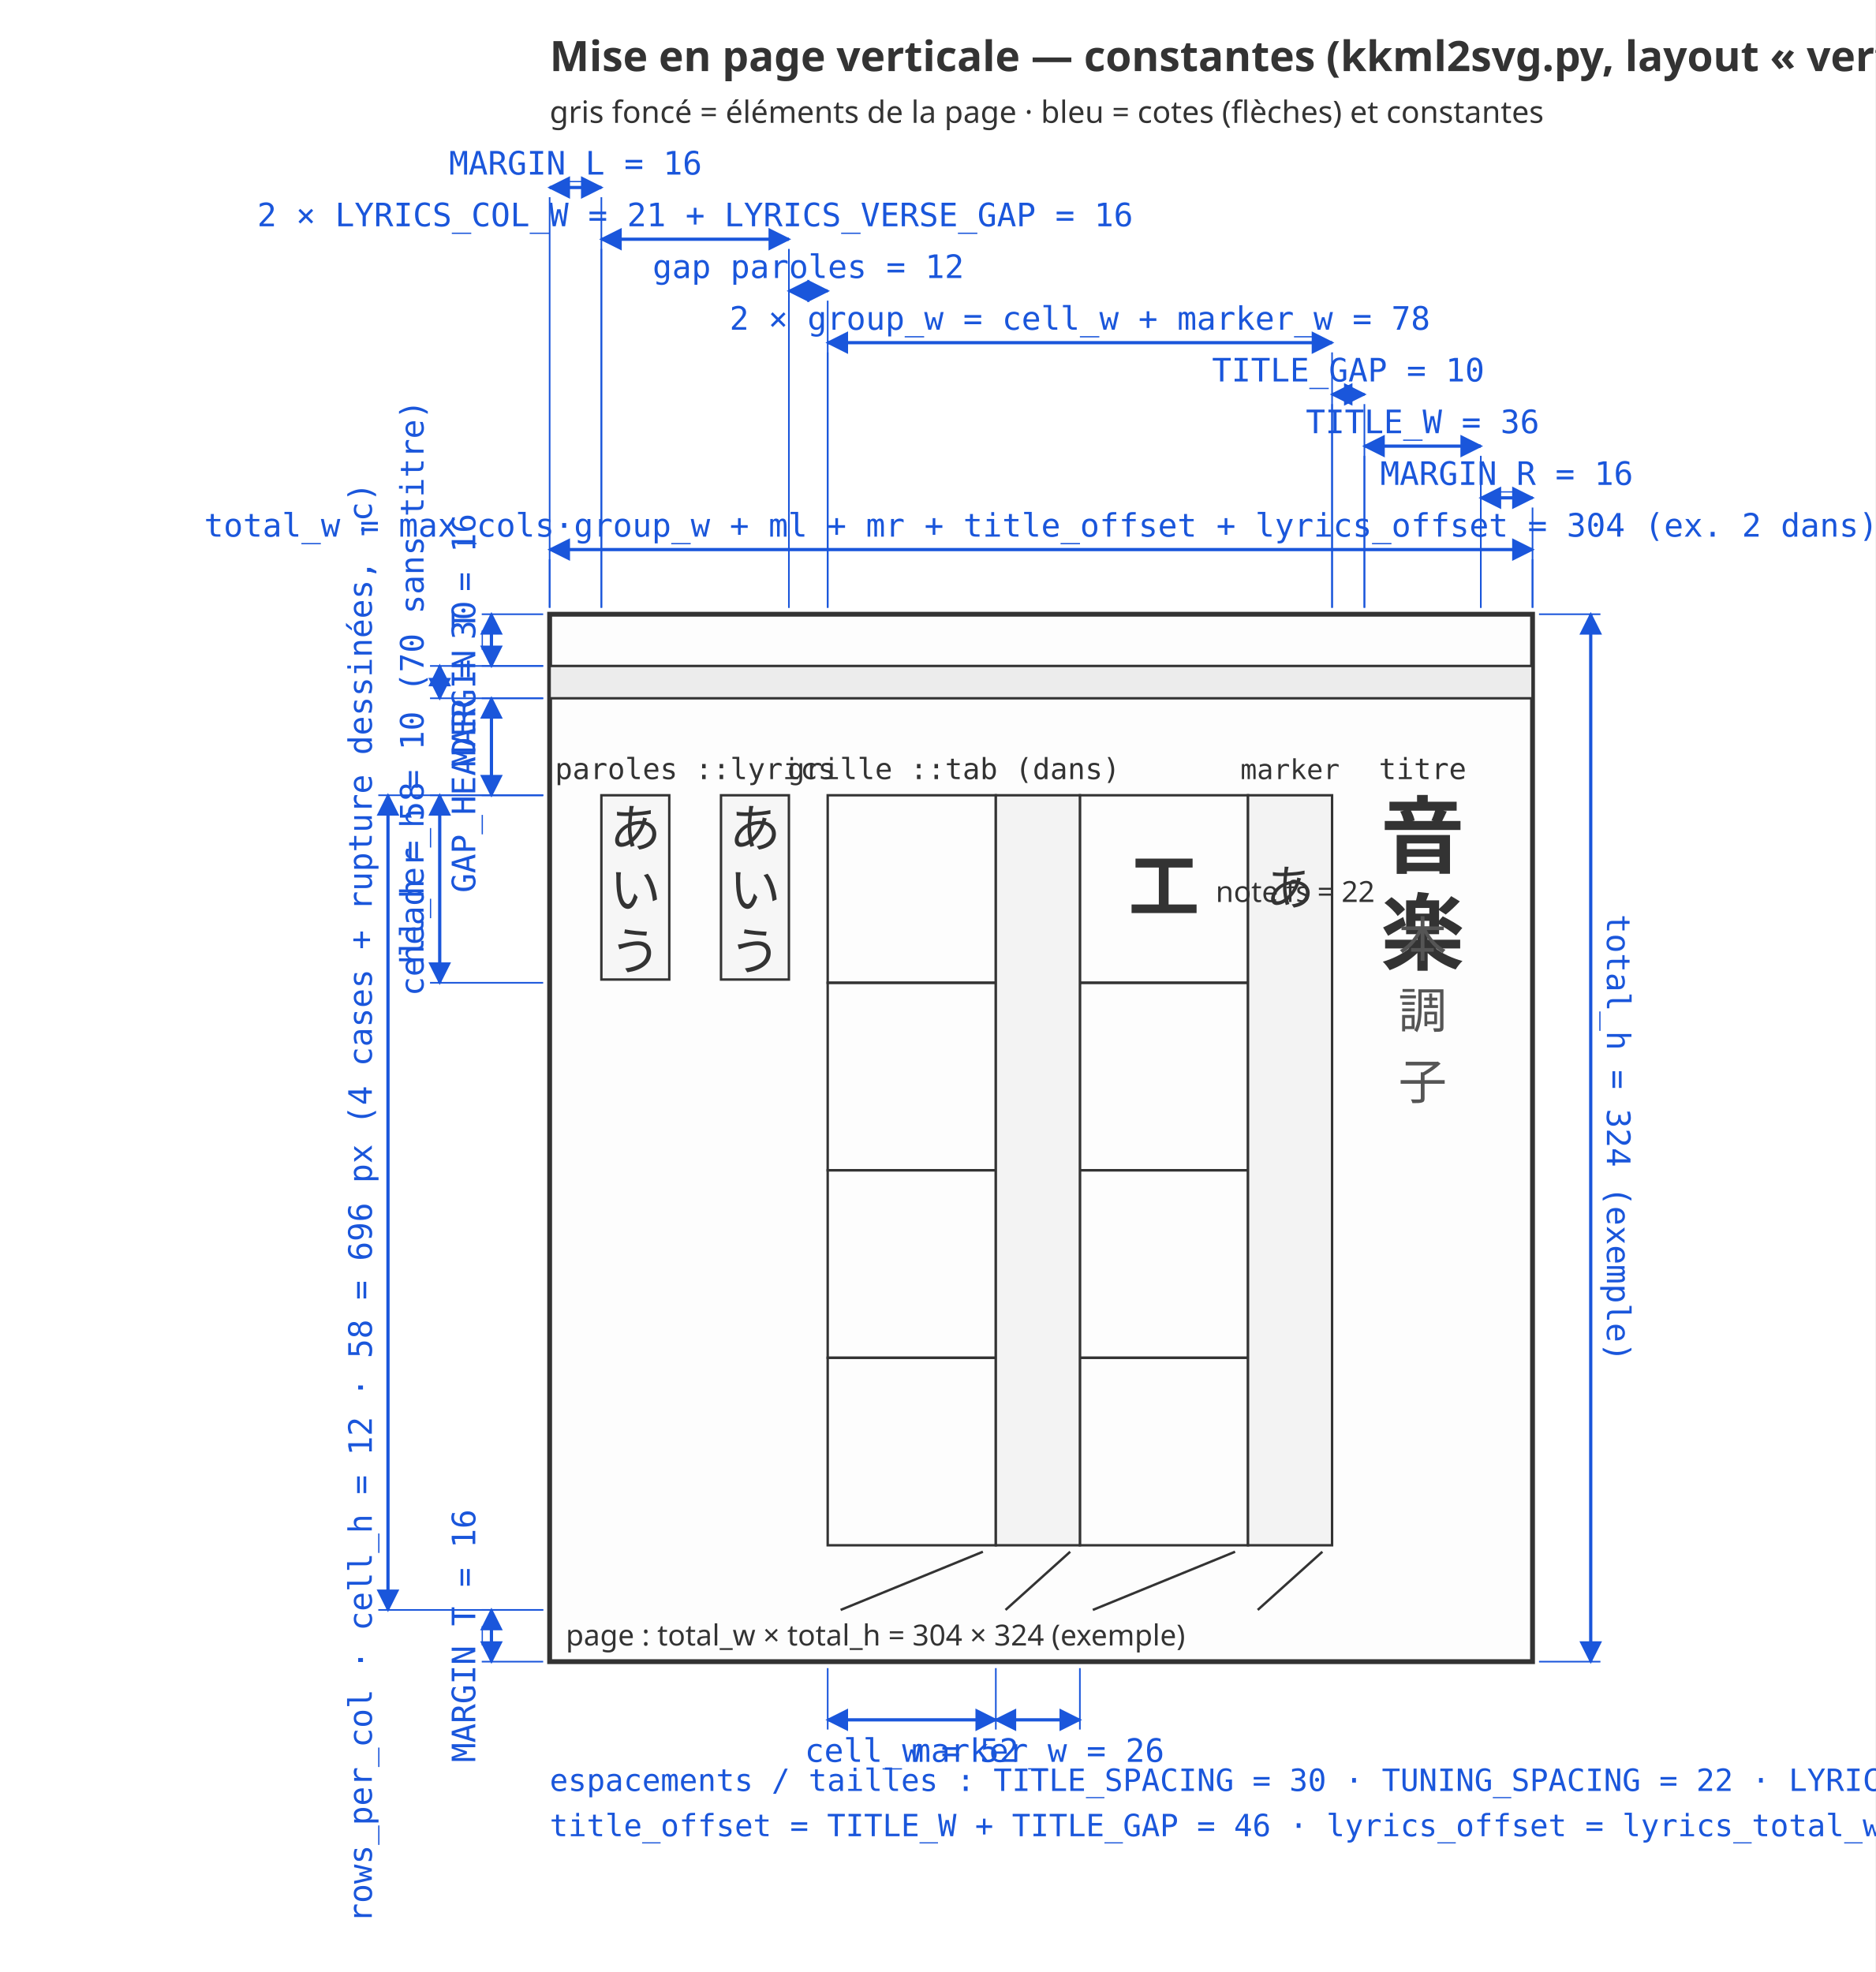
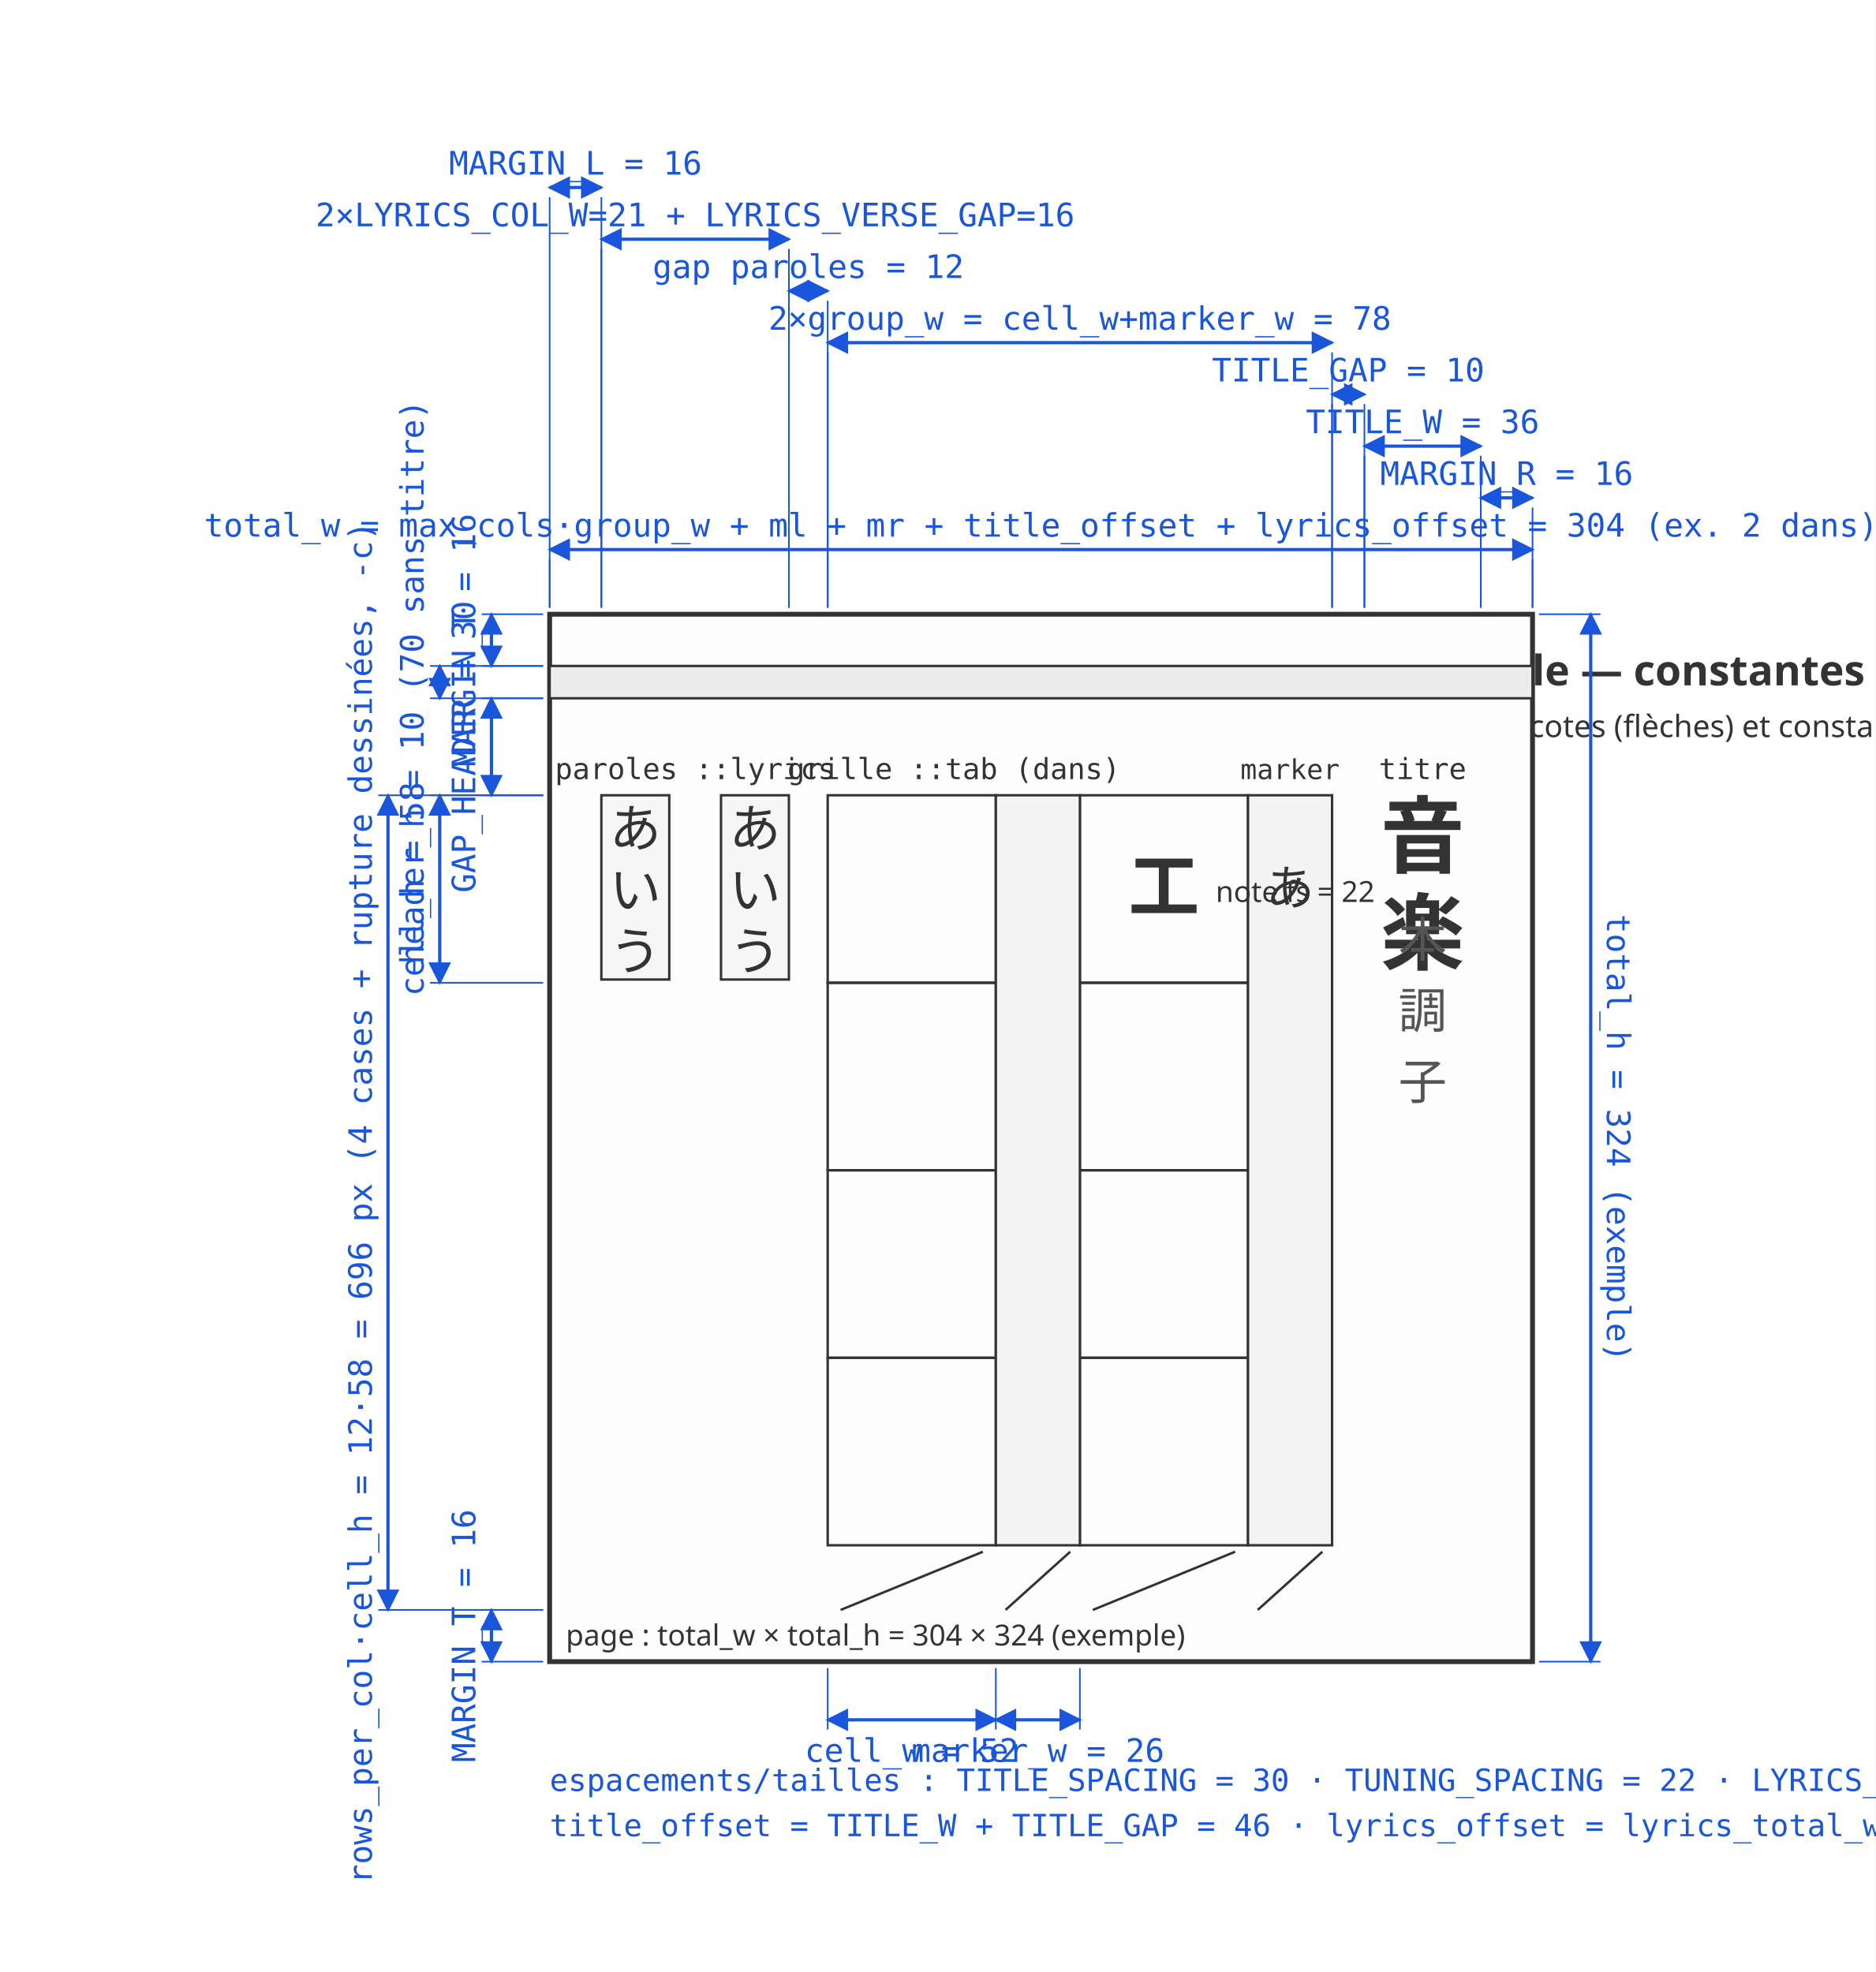
<svg xmlns="http://www.w3.org/2000/svg" width="580" height="610" viewBox="0 0 580 610">
  <defs>
    <marker id="arr" viewBox="0 0 10 10" refX="9" refY="5" markerWidth="7" markerHeight="7" orient="auto-start-reverse">
      <path d="M0,0 L10,5 L0,10 z" fill="#1a56db" />
    </marker>
  </defs>
-   <rect x="0" y="0" width="580" height="610" fill="#ffffff" stroke="none" stroke-width="1.0" />
-   <text x="170" y="22" text-anchor="start" font-family="sans-serif" font-size="13" fill="#333333" font-weight="bold">Mise en page verticale — constantes (kkml2svg.py, layout « vertical », px)</text>
-   <text x="170" y="38" text-anchor="start" font-family="sans-serif" font-size="9.5" fill="#333333">gris foncé = éléments de la page · bleu = cotes (flèches) et constantes</text>
+   <rect x="0" y="0" width="580" height="610" fill="#ffffff" />
+   <text x="340" y="212" text-anchor="start" font-family="sans-serif" font-size="13" fill="#333333" font-weight="bold">Mise en page verticale — constantes (kkml2svg.py, layout « vertical », px)</text>
+   <text x="340" y="228" text-anchor="start" font-family="sans-serif" font-size="9.5" fill="#333333">gris foncé = éléments · bleu = cotes (flèches) et constantes</text>
  <rect x="170" y="190" width="304" height="324" fill="#fdfdfd" stroke="#333333" stroke-width="1.5" />
  <text x="175" y="509" text-anchor="start" font-family="sans-serif" font-size="9" fill="#333333">page : total_w × total_h = 304 × 324 (exemple)</text>
  <rect x="170" y="206" width="304" height="10" fill="#ececec" stroke="#333333" stroke-width="0.75" />
  <rect x="334" y="246" width="52" height="58" fill="none" stroke="#333333" stroke-width="0.75" />
  <rect x="334" y="304" width="52" height="58" fill="none" stroke="#333333" stroke-width="0.75" />
  <rect x="334" y="362" width="52" height="58" fill="none" stroke="#333333" stroke-width="0.75" />
  <rect x="334" y="420" width="52" height="58" fill="none" stroke="#333333" stroke-width="0.75" />
  <rect x="386" y="246" width="26" height="232" fill="#f3f3f3" stroke="#333333" stroke-width="0.75" />
  <line x1="338" y1="498" x2="382" y2="480" stroke="#333333" stroke-width="0.75" />
  <line x1="389" y1="498" x2="409" y2="480" stroke="#333333" stroke-width="0.75" />
  <rect x="256" y="246" width="52" height="58" fill="none" stroke="#333333" stroke-width="0.75" />
  <rect x="256" y="304" width="52" height="58" fill="none" stroke="#333333" stroke-width="0.75" />
  <rect x="256" y="362" width="52" height="58" fill="none" stroke="#333333" stroke-width="0.75" />
  <rect x="256" y="420" width="52" height="58" fill="none" stroke="#333333" stroke-width="0.75" />
  <rect x="308" y="246" width="26" height="232" fill="#f3f3f3" stroke="#333333" stroke-width="0.75" />
  <line x1="260" y1="498" x2="304" y2="480" stroke="#333333" stroke-width="0.75" />
  <line x1="311" y1="498" x2="331" y2="480" stroke="#333333" stroke-width="0.75" />
  <text x="360" y="282" text-anchor="middle" font-family="monospace" font-size="22" fill="#333333" font-weight="bold">工</text>
  <text x="399" y="280" text-anchor="middle" font-family="monospace" font-size="15" fill="#333333">あ</text>
  <text x="376" y="279" text-anchor="start" font-family="sans-serif" font-size="9" fill="#333333">note fs = 22</text>
  <text x="399" y="241" text-anchor="middle" font-family="monospace" font-size="8.5" fill="#333333">marker</text>
  <text x="295" y="241" text-anchor="middle" font-family="monospace" font-size="9" fill="#333333">grille ::tab (dans)</text>
  <text x="440" y="268" text-anchor="middle" font-family="monospace" font-size="26" fill="#333333" font-weight="bold">音</text>
  <text x="440" y="298" text-anchor="middle" font-family="monospace" font-size="26" fill="#333333" font-weight="bold">楽</text>
  <text x="440" y="296" text-anchor="middle" font-family="monospace" font-size="15" fill="#555">本</text>
  <text x="440" y="318" text-anchor="middle" font-family="monospace" font-size="15" fill="#555">調</text>
  <text x="440" y="340" text-anchor="middle" font-family="monospace" font-size="15" fill="#555">子</text>
  <text x="440" y="241" text-anchor="middle" font-family="monospace" font-size="9" fill="#333333">titre</text>
  <rect x="223" y="246" width="21" height="57" fill="#f6f6f6" stroke="#333333" stroke-width="0.75" />
  <text x="233.5" y="262" text-anchor="middle" font-family="monospace" font-size="16" fill="#333333">あ</text>
  <text x="233.5" y="281" text-anchor="middle" font-family="monospace" font-size="16" fill="#333333">い</text>
  <text x="233.5" y="300" text-anchor="middle" font-family="monospace" font-size="16" fill="#333333">う</text>
  <rect x="186" y="246" width="21" height="57" fill="#f6f6f6" stroke="#333333" stroke-width="0.75" />
  <text x="196.5" y="262" text-anchor="middle" font-family="monospace" font-size="16" fill="#333333">あ</text>
  <text x="196.5" y="281" text-anchor="middle" font-family="monospace" font-size="16" fill="#333333">い</text>
  <text x="196.5" y="300" text-anchor="middle" font-family="monospace" font-size="16" fill="#333333">う</text>
  <text x="215" y="241" text-anchor="middle" font-family="monospace" font-size="9" fill="#333333">paroles ::lyrics</text>
  <line x1="170" y1="188" x2="170" y2="61" stroke="#1a56db" stroke-width="0.5" />
  <line x1="186" y1="188" x2="186" y2="61" stroke="#1a56db" stroke-width="0.5" />
-   <line x1="170" y1="58" x2="186" y2="58" stroke="#1a56db" stroke-width="1.0" marker-start="url(#arr)" marker-end="url(#arr)" />
+   <line x1="170" y1="58" x2="186" y2="58" stroke="#1a56db" stroke-width="1" marker-start="url(#arr)" marker-end="url(#arr)" />
  <text x="178" y="54" text-anchor="middle" font-family="monospace" font-size="10" fill="#1a56db">MARGIN_L = 16</text>
  <line x1="186" y1="188" x2="186" y2="77" stroke="#1a56db" stroke-width="0.5" />
  <line x1="244" y1="188" x2="244" y2="77" stroke="#1a56db" stroke-width="0.5" />
-   <line x1="186" y1="74" x2="244" y2="74" stroke="#1a56db" stroke-width="1.0" marker-start="url(#arr)" marker-end="url(#arr)" />
-   <text x="215" y="70" text-anchor="middle" font-family="monospace" font-size="10" fill="#1a56db">2 × LYRICS_COL_W = 21 + LYRICS_VERSE_GAP = 16</text>
+   <line x1="186" y1="74" x2="244" y2="74" stroke="#1a56db" stroke-width="1" marker-start="url(#arr)" marker-end="url(#arr)" />
+   <text x="215" y="70" text-anchor="middle" font-family="monospace" font-size="10" fill="#1a56db">2×LYRICS_COL_W=21 + LYRICS_VERSE_GAP=16</text>
  <line x1="244" y1="188" x2="244" y2="93" stroke="#1a56db" stroke-width="0.5" />
  <line x1="256" y1="188" x2="256" y2="93" stroke="#1a56db" stroke-width="0.5" />
-   <line x1="244" y1="90" x2="256" y2="90" stroke="#1a56db" stroke-width="1.0" marker-start="url(#arr)" marker-end="url(#arr)" />
+   <line x1="244" y1="90" x2="256" y2="90" stroke="#1a56db" stroke-width="1" marker-start="url(#arr)" marker-end="url(#arr)" />
  <text x="250" y="86" text-anchor="middle" font-family="monospace" font-size="10" fill="#1a56db">gap paroles = 12</text>
  <line x1="256" y1="188" x2="256" y2="109" stroke="#1a56db" stroke-width="0.5" />
  <line x1="412" y1="188" x2="412" y2="109" stroke="#1a56db" stroke-width="0.5" />
-   <line x1="256" y1="106" x2="412" y2="106" stroke="#1a56db" stroke-width="1.0" marker-start="url(#arr)" marker-end="url(#arr)" />
-   <text x="334" y="102" text-anchor="middle" font-family="monospace" font-size="10" fill="#1a56db">2 × group_w = cell_w + marker_w = 78</text>
+   <line x1="256" y1="106" x2="412" y2="106" stroke="#1a56db" stroke-width="1" marker-start="url(#arr)" marker-end="url(#arr)" />
+   <text x="334" y="102" text-anchor="middle" font-family="monospace" font-size="10" fill="#1a56db">2×group_w = cell_w+marker_w = 78</text>
  <line x1="412" y1="188" x2="412" y2="125" stroke="#1a56db" stroke-width="0.5" />
  <line x1="422" y1="188" x2="422" y2="125" stroke="#1a56db" stroke-width="0.5" />
-   <line x1="412" y1="122" x2="422" y2="122" stroke="#1a56db" stroke-width="1.0" marker-start="url(#arr)" marker-end="url(#arr)" />
+   <line x1="412" y1="122" x2="422" y2="122" stroke="#1a56db" stroke-width="1" marker-start="url(#arr)" marker-end="url(#arr)" />
  <text x="417" y="118" text-anchor="middle" font-family="monospace" font-size="10" fill="#1a56db">TITLE_GAP = 10</text>
  <line x1="422" y1="188" x2="422" y2="141" stroke="#1a56db" stroke-width="0.5" />
  <line x1="458" y1="188" x2="458" y2="141" stroke="#1a56db" stroke-width="0.5" />
-   <line x1="422" y1="138" x2="458" y2="138" stroke="#1a56db" stroke-width="1.0" marker-start="url(#arr)" marker-end="url(#arr)" />
+   <line x1="422" y1="138" x2="458" y2="138" stroke="#1a56db" stroke-width="1" marker-start="url(#arr)" marker-end="url(#arr)" />
  <text x="440" y="134" text-anchor="middle" font-family="monospace" font-size="10" fill="#1a56db">TITLE_W = 36</text>
  <line x1="458" y1="188" x2="458" y2="157" stroke="#1a56db" stroke-width="0.5" />
  <line x1="474" y1="188" x2="474" y2="157" stroke="#1a56db" stroke-width="0.5" />
-   <line x1="458" y1="154" x2="474" y2="154" stroke="#1a56db" stroke-width="1.0" marker-start="url(#arr)" marker-end="url(#arr)" />
+   <line x1="458" y1="154" x2="474" y2="154" stroke="#1a56db" stroke-width="1" marker-start="url(#arr)" marker-end="url(#arr)" />
  <text x="466" y="150" text-anchor="middle" font-family="monospace" font-size="10" fill="#1a56db">MARGIN_R = 16</text>
  <line x1="170" y1="188" x2="170" y2="173" stroke="#1a56db" stroke-width="0.5" />
  <line x1="474" y1="188" x2="474" y2="173" stroke="#1a56db" stroke-width="0.5" />
-   <line x1="170" y1="170" x2="474" y2="170" stroke="#1a56db" stroke-width="1.0" marker-start="url(#arr)" marker-end="url(#arr)" />
+   <line x1="170" y1="170" x2="474" y2="170" stroke="#1a56db" stroke-width="1" marker-start="url(#arr)" marker-end="url(#arr)" />
  <text x="322" y="166" text-anchor="middle" font-family="monospace" font-size="10" fill="#1a56db">total_w = max_cols·group_w + ml + mr + title_offset + lyrics_offset = 304 (ex. 2 dans)</text>
  <line x1="168" y1="190" x2="149" y2="190" stroke="#1a56db" stroke-width="0.5" />
  <line x1="168" y1="206" x2="149" y2="206" stroke="#1a56db" stroke-width="0.5" />
-   <line x1="152" y1="190" x2="152" y2="206" stroke="#1a56db" stroke-width="1.0" marker-start="url(#arr)" marker-end="url(#arr)" />
+   <line x1="152" y1="190" x2="152" y2="206" stroke="#1a56db" stroke-width="1" marker-start="url(#arr)" marker-end="url(#arr)" />
  <text x="147" y="198" text-anchor="middle" font-family="monospace" font-size="10" fill="#1a56db" transform="rotate(-90 147 198)">MARGIN_T = 16</text>
  <line x1="168" y1="206" x2="133" y2="206" stroke="#1a56db" stroke-width="0.5" />
  <line x1="168" y1="216" x2="133" y2="216" stroke="#1a56db" stroke-width="0.5" />
-   <line x1="136" y1="206" x2="136" y2="216" stroke="#1a56db" stroke-width="1.0" marker-start="url(#arr)" marker-end="url(#arr)" />
+   <line x1="136" y1="206" x2="136" y2="216" stroke="#1a56db" stroke-width="1" marker-start="url(#arr)" marker-end="url(#arr)" />
  <text x="131" y="211" text-anchor="middle" font-family="monospace" font-size="10" fill="#1a56db" transform="rotate(-90 131 211)">header_h = 10 (70 sans titre)</text>
  <line x1="168" y1="216" x2="149" y2="216" stroke="#1a56db" stroke-width="0.5" />
  <line x1="168" y1="246" x2="149" y2="246" stroke="#1a56db" stroke-width="0.5" />
-   <line x1="152" y1="216" x2="152" y2="246" stroke="#1a56db" stroke-width="1.0" marker-start="url(#arr)" marker-end="url(#arr)" />
+   <line x1="152" y1="216" x2="152" y2="246" stroke="#1a56db" stroke-width="1" marker-start="url(#arr)" marker-end="url(#arr)" />
  <text x="147" y="231" text-anchor="middle" font-family="monospace" font-size="10" fill="#1a56db" transform="rotate(-90 147 231)">GAP_HEADER = 30</text>
  <line x1="168" y1="246" x2="133" y2="246" stroke="#1a56db" stroke-width="0.5" />
  <line x1="168" y1="304" x2="133" y2="304" stroke="#1a56db" stroke-width="0.5" />
-   <line x1="136" y1="246" x2="136" y2="304" stroke="#1a56db" stroke-width="1.0" marker-start="url(#arr)" marker-end="url(#arr)" />
+   <line x1="136" y1="246" x2="136" y2="304" stroke="#1a56db" stroke-width="1" marker-start="url(#arr)" marker-end="url(#arr)" />
  <text x="131" y="275" text-anchor="middle" font-family="monospace" font-size="10" fill="#1a56db" transform="rotate(-90 131 275)">cell_h = 58</text>
  <line x1="168" y1="246" x2="117" y2="246" stroke="#1a56db" stroke-width="0.5" />
  <line x1="168" y1="498" x2="117" y2="498" stroke="#1a56db" stroke-width="0.5" />
-   <line x1="120" y1="246" x2="120" y2="498" stroke="#1a56db" stroke-width="1.0" marker-start="url(#arr)" marker-end="url(#arr)" />
-   <text x="115" y="372" text-anchor="middle" font-family="monospace" font-size="10" fill="#1a56db" transform="rotate(-90 115 372)">rows_per_col · cell_h = 12 · 58 = 696 px (4 cases + rupture dessinées, -c)</text>
+   <line x1="120" y1="246" x2="120" y2="498" stroke="#1a56db" stroke-width="1" marker-start="url(#arr)" marker-end="url(#arr)" />
+   <text x="115" y="372" text-anchor="middle" font-family="monospace" font-size="10" fill="#1a56db" transform="rotate(-90 115 372)">rows_per_col·cell_h = 12·58 = 696 px (4 cases + rupture dessinées, -c)</text>
  <line x1="168" y1="498" x2="149" y2="498" stroke="#1a56db" stroke-width="0.5" />
  <line x1="168" y1="514" x2="149" y2="514" stroke="#1a56db" stroke-width="0.5" />
-   <line x1="152" y1="498" x2="152" y2="514" stroke="#1a56db" stroke-width="1.0" marker-start="url(#arr)" marker-end="url(#arr)" />
+   <line x1="152" y1="498" x2="152" y2="514" stroke="#1a56db" stroke-width="1" marker-start="url(#arr)" marker-end="url(#arr)" />
  <text x="147" y="506" text-anchor="middle" font-family="monospace" font-size="10" fill="#1a56db" transform="rotate(-90 147 506)">MARGIN_T = 16</text>
  <line x1="476" y1="190" x2="495" y2="190" stroke="#1a56db" stroke-width="0.5" />
  <line x1="476" y1="514" x2="495" y2="514" stroke="#1a56db" stroke-width="0.5" />
-   <line x1="492" y1="190" x2="492" y2="514" stroke="#1a56db" stroke-width="1.0" marker-start="url(#arr)" marker-end="url(#arr)" />
+   <line x1="492" y1="190" x2="492" y2="514" stroke="#1a56db" stroke-width="1" marker-start="url(#arr)" marker-end="url(#arr)" />
  <text x="497" y="352" text-anchor="middle" font-family="monospace" font-size="10" fill="#1a56db" transform="rotate(90 497 352)">total_h = 324 (exemple)</text>
  <line x1="256" y1="516" x2="256" y2="535" stroke="#1a56db" stroke-width="0.5" />
  <line x1="308" y1="516" x2="308" y2="535" stroke="#1a56db" stroke-width="0.5" />
  <line x1="334" y1="516" x2="334" y2="535" stroke="#1a56db" stroke-width="0.5" />
-   <line x1="256" y1="532" x2="308" y2="532" stroke="#1a56db" stroke-width="1.0" marker-start="url(#arr)" marker-end="url(#arr)" />
+   <line x1="256" y1="532" x2="308" y2="532" stroke="#1a56db" stroke-width="1" marker-start="url(#arr)" marker-end="url(#arr)" />
  <text x="282" y="545" text-anchor="middle" font-family="monospace" font-size="10" fill="#1a56db">cell_w = 52</text>
-   <line x1="308" y1="532" x2="334" y2="532" stroke="#1a56db" stroke-width="1.0" marker-start="url(#arr)" marker-end="url(#arr)" />
+   <line x1="308" y1="532" x2="334" y2="532" stroke="#1a56db" stroke-width="1" marker-start="url(#arr)" marker-end="url(#arr)" />
  <text x="321" y="545" text-anchor="middle" font-family="monospace" font-size="10" fill="#1a56db">marker_w = 26</text>
-   <text x="170" y="554" text-anchor="start" font-family="monospace" font-size="9.5" fill="#1a56db">espacements / tailles : TITLE_SPACING = 30 · TUNING_SPACING = 22 · LYRICS_SP = 19 · LYRICS_FS = 16 (medium) · SYLLABLE_FS = 15 · SYLLABLE_SP = 13 · fs notes = 22</text>
-   <text x="170" y="568" text-anchor="start" font-family="monospace" font-size="9.5" fill="#1a56db">title_offset = TITLE_W + TITLE_GAP = 46 · lyrics_offset = lyrics_total_w + 12 = 70 · group_w = 78 · marker_w = cell_w // 2 si @marker on, sinon 0</text>
+   <text x="170" y="554" text-anchor="start" font-family="monospace" font-size="9.5" fill="#1a56db">espacements/tailles : TITLE_SPACING = 30 · TUNING_SPACING = 22 · LYRICS_SP = 19 · LYRICS_FS = 16 (medium) · SYLLABLE_FS = 15 · SYLLABLE_SP = 13 · fs notes = 22</text>
+   <text x="170" y="568" text-anchor="start" font-family="monospace" font-size="9.5" fill="#1a56db">title_offset = TITLE_W + TITLE_GAP = 46 · lyrics_offset = lyrics_total_w + 12 = 70 · group_w = 78 · marker_w = cell_w//2 si @marker on, sinon 0</text>
</svg>
